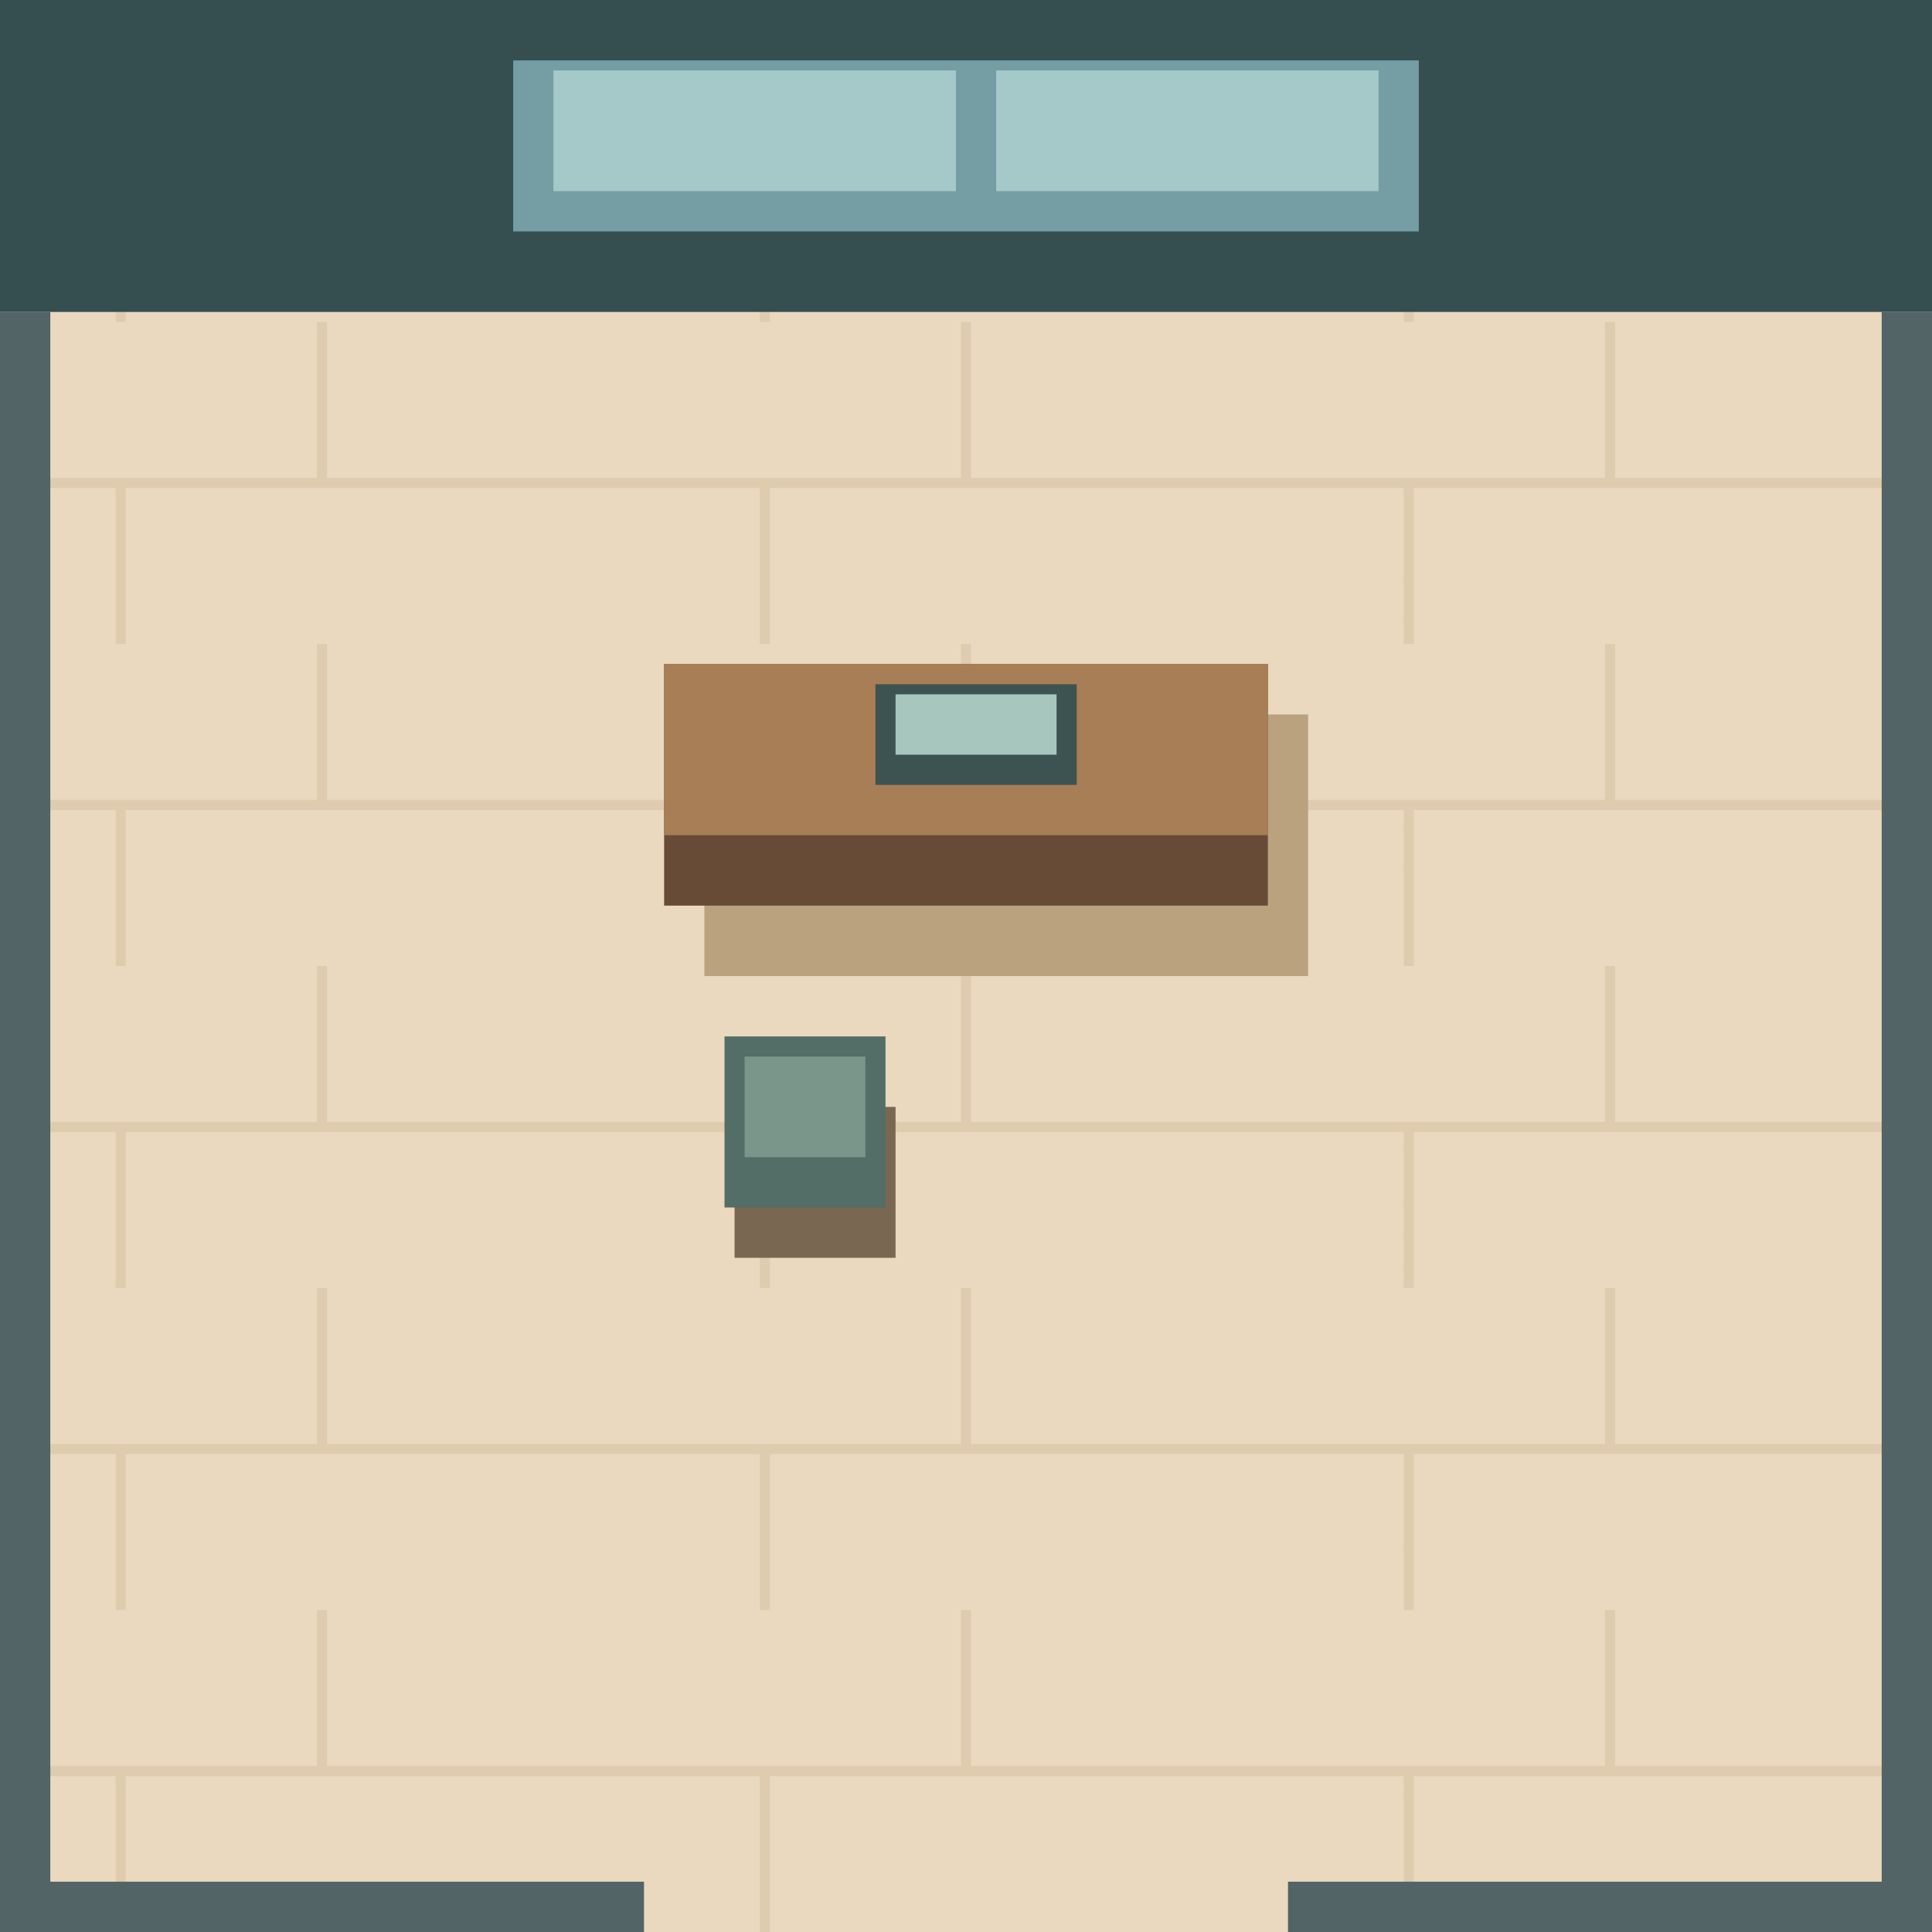
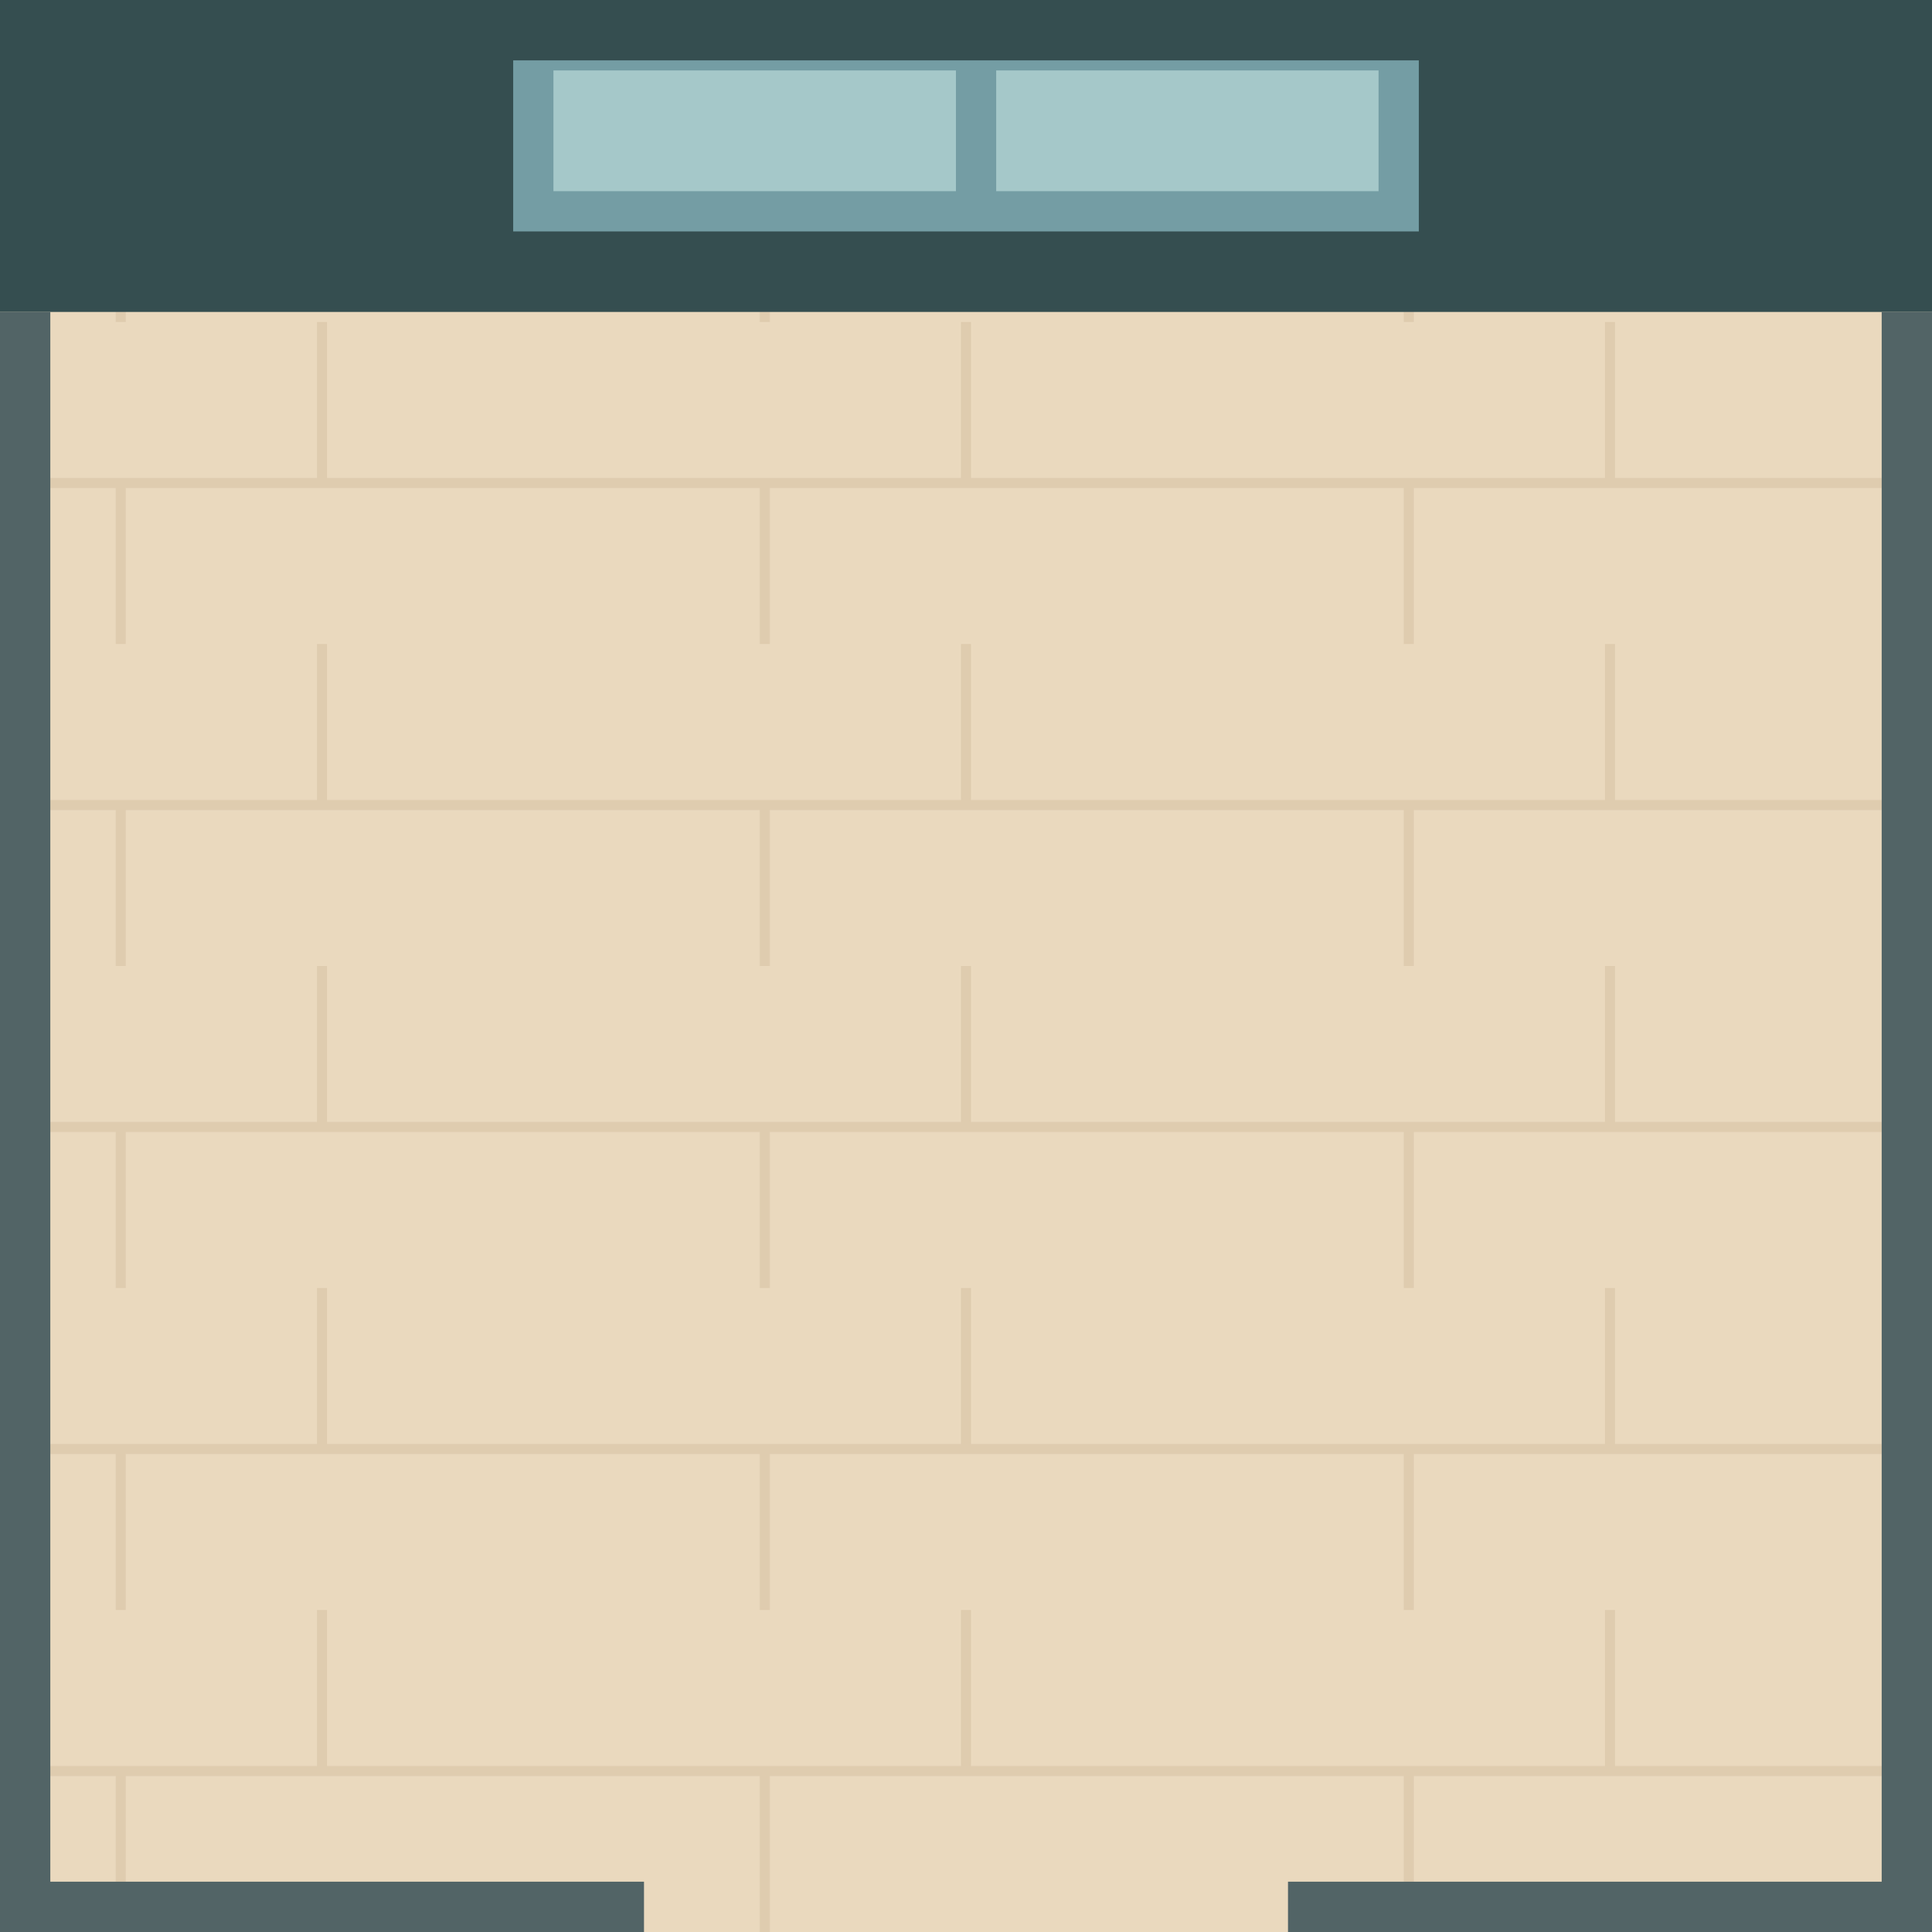
<svg xmlns="http://www.w3.org/2000/svg" width="192" height="192" viewBox="0 0 192 192">
  <defs>
    <pattern id="floor" width="64" height="32" patternUnits="userSpaceOnUse">
      <rect width="64" height="32" fill="#ead9be" />
      <path d="M0 16h64M32 0v16M12 16v16" fill="none" stroke="#d8c4a7" opacity=".65" />
    </pattern>
  </defs>
  <path fill="url(#floor)" d="M0 0h192v192H0z" />
  <path fill="#354e50" d="M0 0h192v31H0z" />
  <path fill="#749da4" d="M51 6h90v17H51z" />
  <path fill="#a5c8c9" d="M55 7h40v12H55zm44 0h38v12H99z" />
  <path fill="#526466" d="M0 31h5v161H0zm187 0h5v161h-5zM5 187h59v5H5zm123 0h59v5h-59z" />
-   <path fill="#baa27f" d="M70 71h60v26H70z" />
-   <path fill="#674b36" d="M66 66h60v24H66z" />
-   <path fill="#a77e55" d="M66 66h60v17H66z" />
-   <path fill="#3d5352" d="M87 68h20v10H87z" />
-   <path fill="#a7c6bd" d="M89 69h16v6H89z" />
-   <path fill="#7a6752" d="M73 110h16v15H73z" />
-   <path fill="#526e66" d="M72 103h16v17H72z" />
-   <path fill="#7a968b" d="M74 105h12v10H74z" />
</svg>
